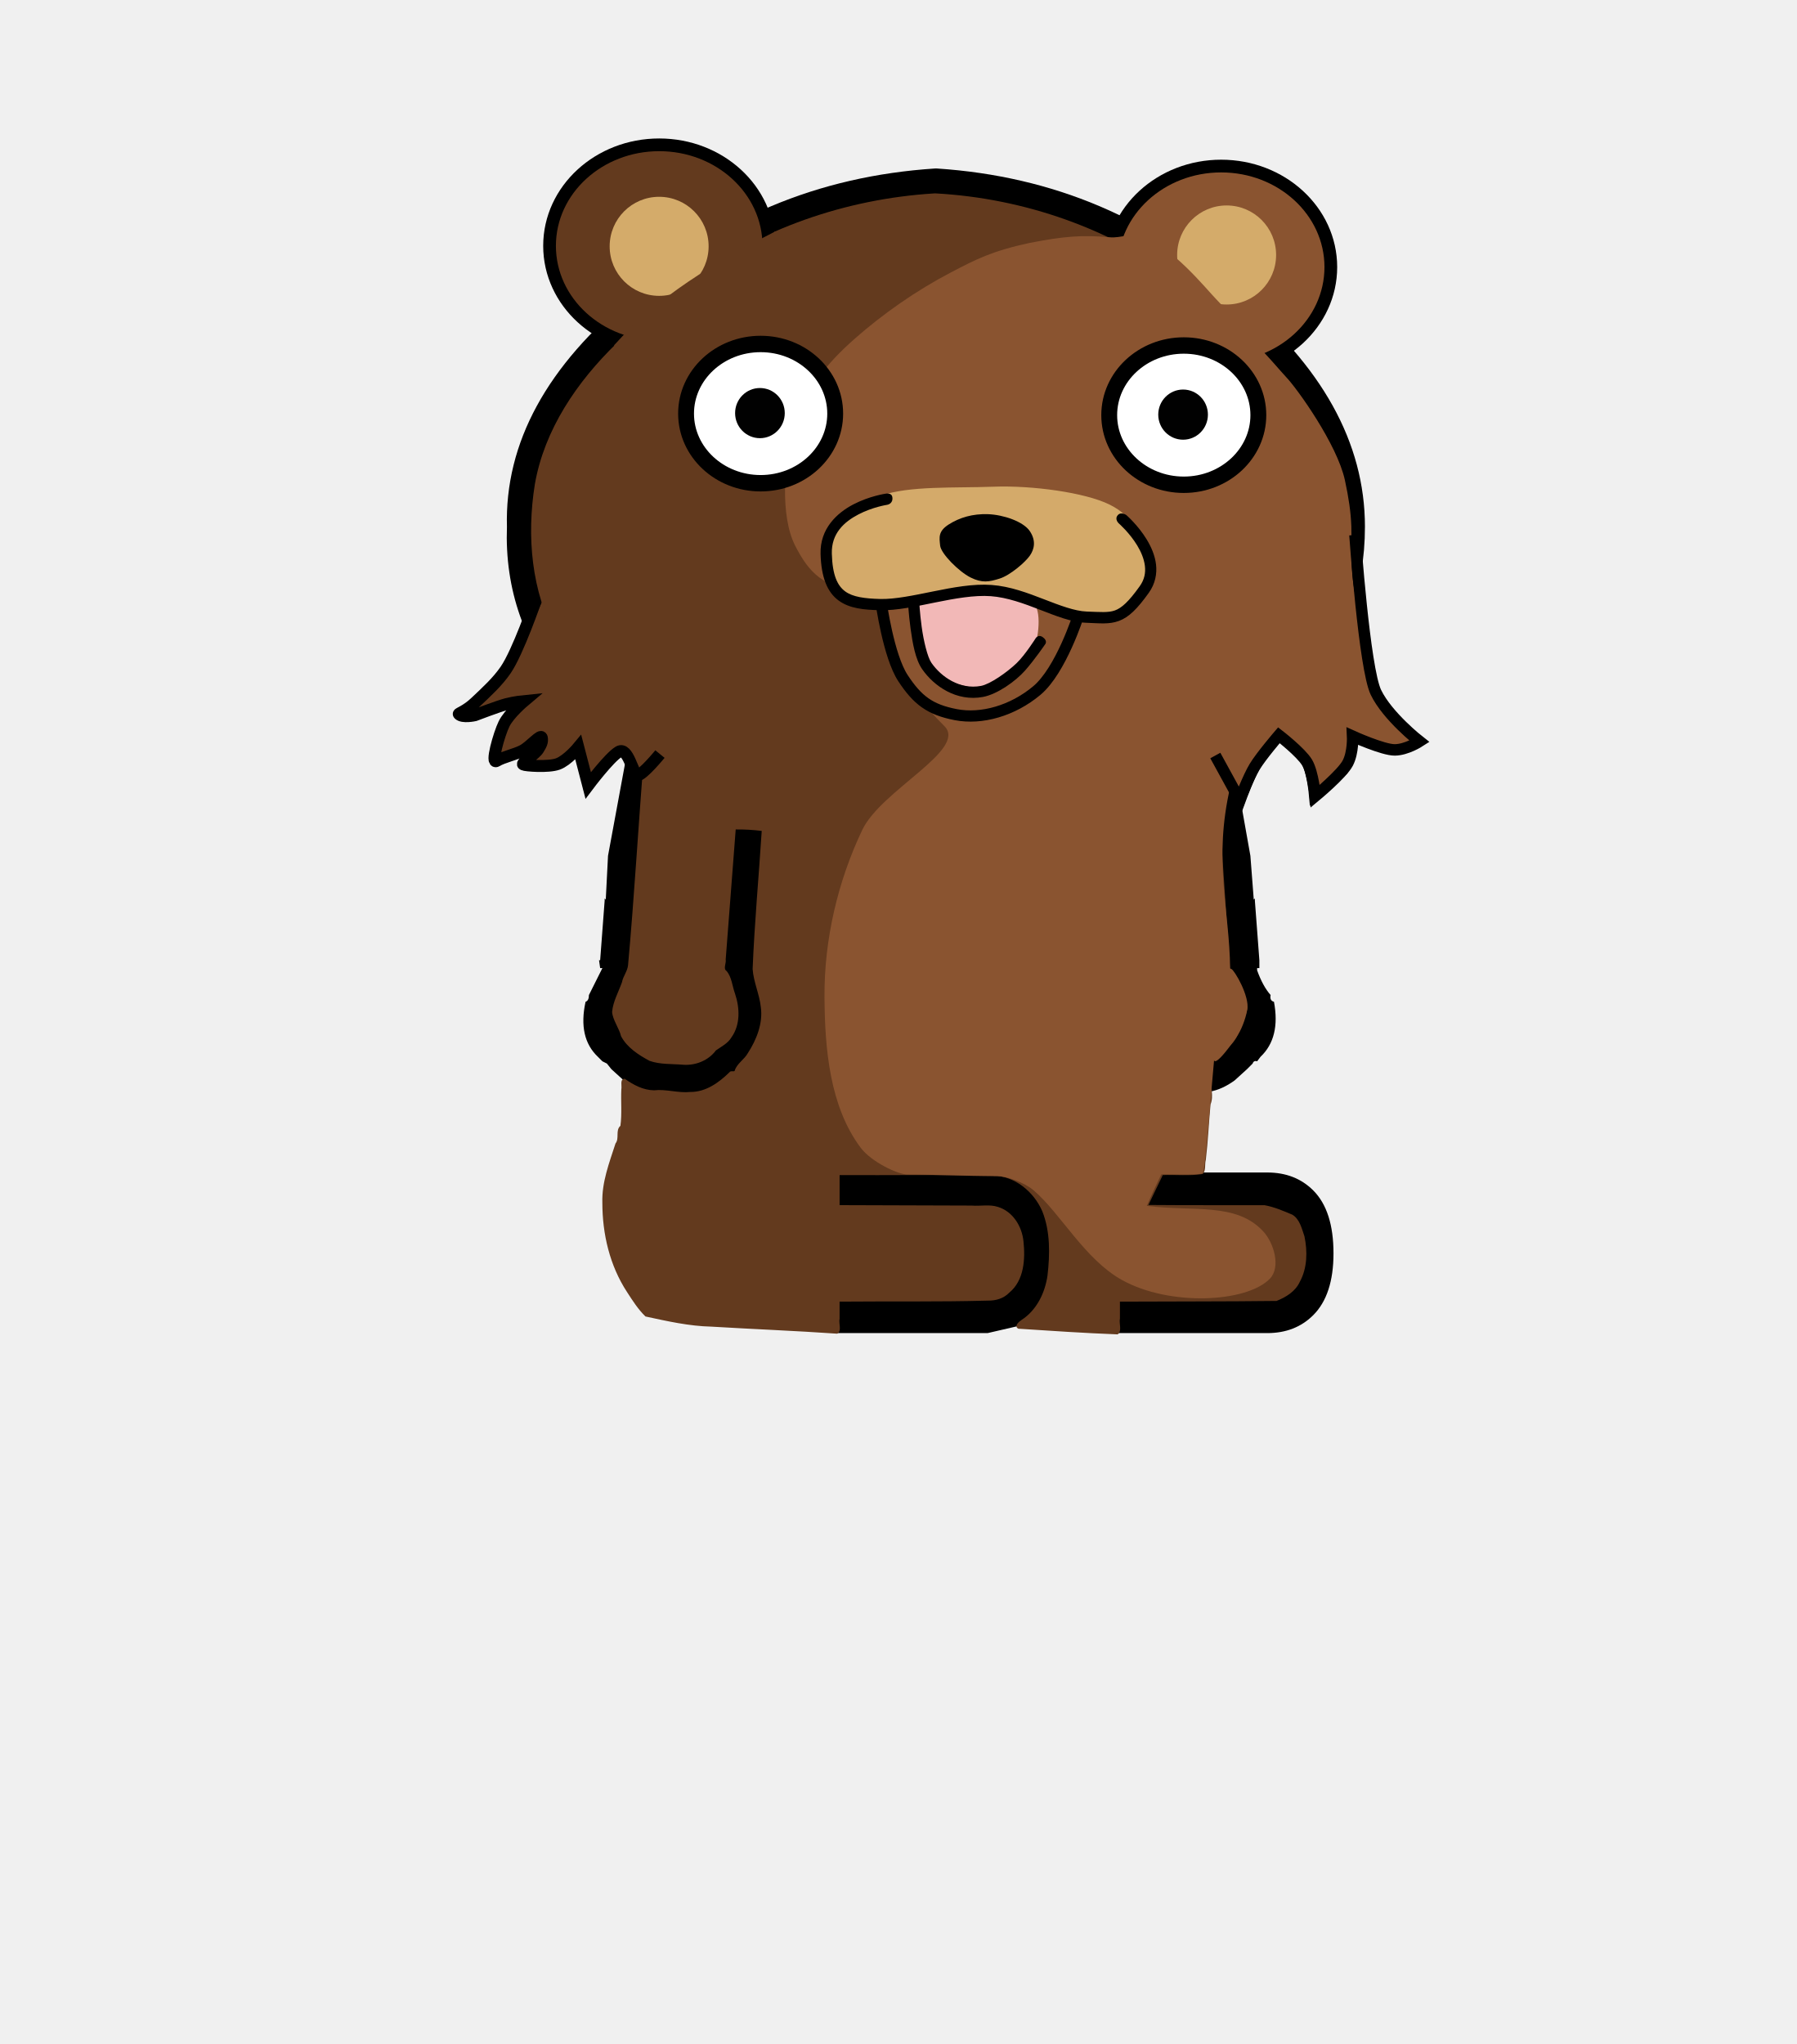
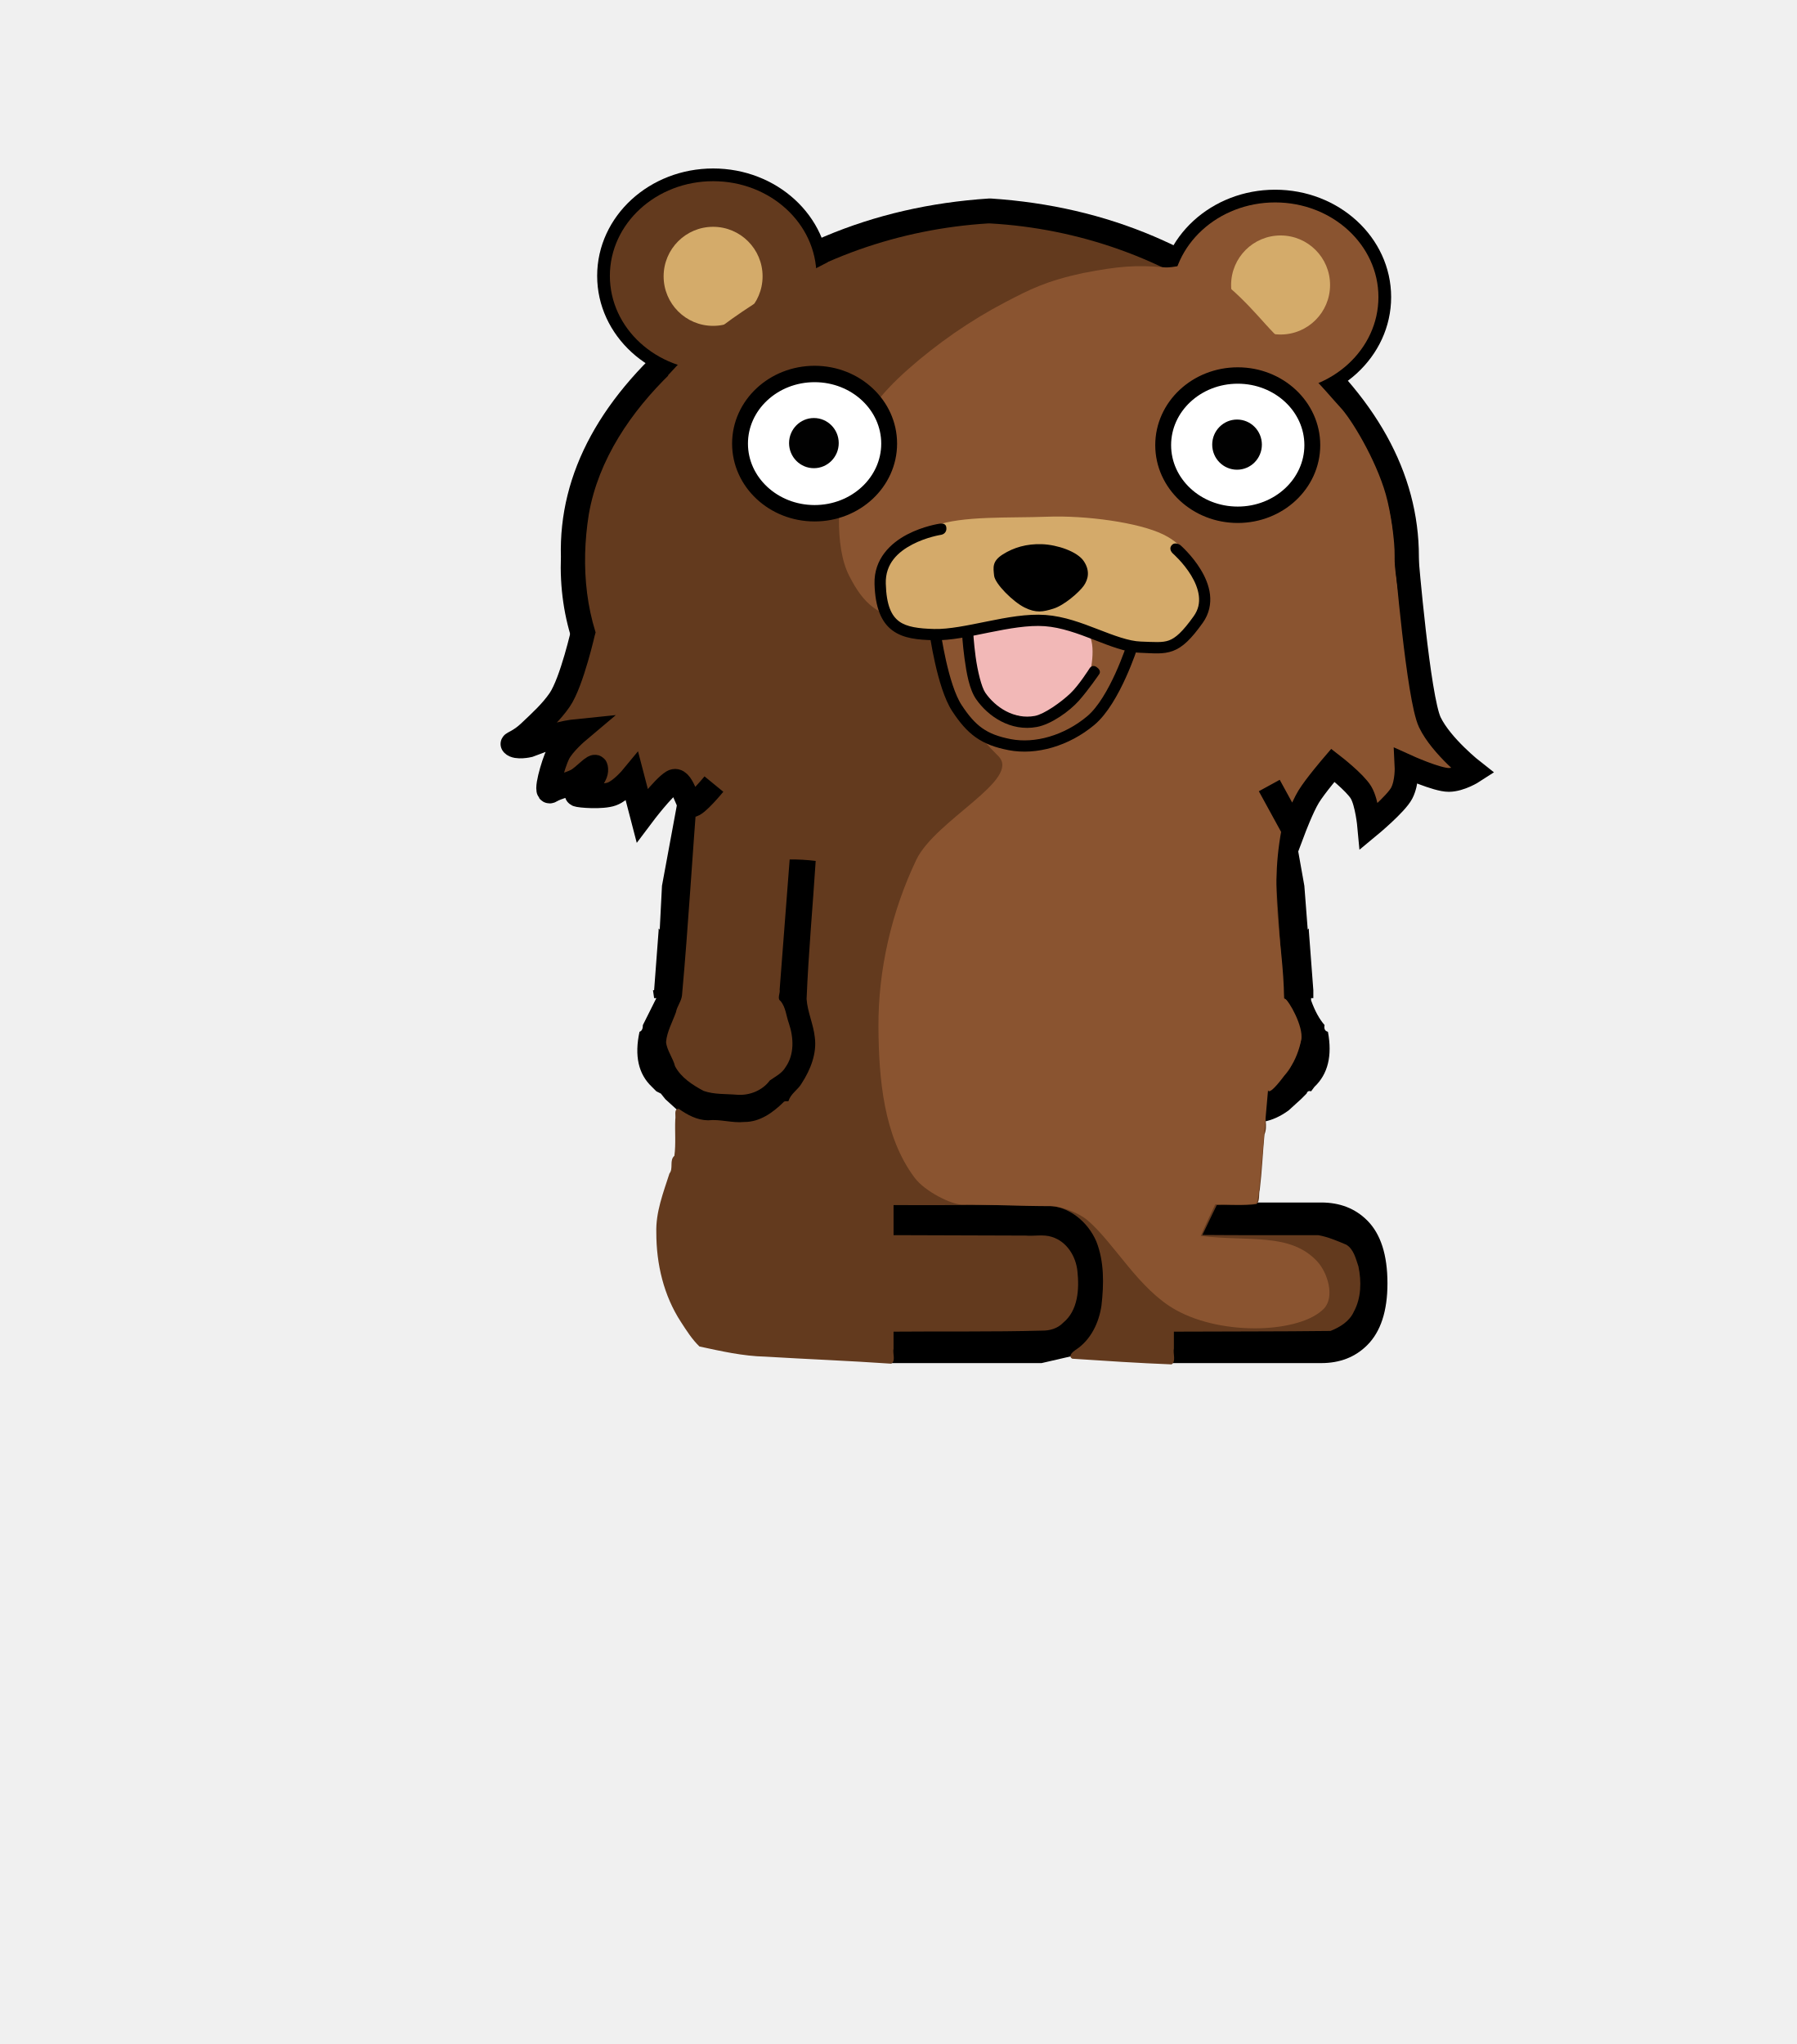
<svg xmlns="http://www.w3.org/2000/svg" xmlns:xlink="http://www.w3.org/1999/xlink" height="182" width="160" version="1.1" id="svg9">
  <defs id="defs4">
    <g id="a">
      <path d="M-15.5-41.55q-2.65-3.1-2.5-7.1-.15-5.3 5.35-9.8Q-7.15-63.5.5-64q7.6.5 13.05 5.55 5.45 4.5 5.45 9.8 0 4-2.6 7.1h.1-.05l-2.6 3.1v.8l-.2-.95-.8.05.65 9.65h.15l.25.75.2.5.2.4-.15.45-.3.75-.2.35-.9.7h-.05l-.05 1.5h.05l-.05.5h-.05l-.05.45h.05l-.25 2.65h-1.8l-.75 1.55h5.4l1.15.4q.55.55.55 1.65 0 1.05-.55 1.6-.45.45-1.15.45H8.6v1.45l-4.5-.25.65-.5q.9-.9.9-2.75 0-1.9-.9-2.8-.8-.8-2.05-.8h-6.6v1.55h6.55q.7 0 1.15.4.55.55.55 1.65 0 1.05-.55 1.6-.45.45-1.15.45H-3.9v1.4l-6.55-.35-1.95-.4q-1.45-1.7-1.75-3.65l-.1-1.2.05-.95.55-1.85h.1v-.55l.15-.15V-24q.75.6 1.55.55l.25-.05q1.9.5 3-.85.4.2.2-.15 1-.75 1.25-2.4-.05-.7-.45-2l.45-6.3-1.35-.1-.5 6.45.15.05v.05h.05l.4 1.4q.15 1.45-.95 1.9-.55.9-2.1.6h-.5q-.6-.2-1.3-.85l-.2-.35v-2.1l.25-.75h.1l.7-9.65-.85-.05-.4-.05v-.15l-2.05-2.75h.2M-13.8-22l.05.1-.05-.1m3.75-6.45-.05-.05v.05h.05" fill="#fff" fill-rule="evenodd" transform="translate(18.6 64.6)" id="path1" />
      <path d="M13.85-37.65 14.5-34l.15 1.95.05-.05v.1l.2 2.65v.35h-.1v.1q.25.7.6 1.1-.05.25.15.3.3 1.6-.6 2.45l-.15.2q-.15-.05-.2.1l-.25.25-.55.5q-.55.4-1.1.5h-.05l.05-1.5h.05l.9-.7.2-.35.3-.75.15-.45-.2-.4-.2-.5-.25-.75h-.15l-.65-9.65.8-.05.2.95m-1.5 17.75h2.9q1.25 0 2.05.8.9.9.9 2.8 0 1.85-.9 2.75-.8.8-2.05.8H8.6v-1.5h6.6q.7 0 1.15-.45.55-.55.55-1.6 0-1.1-.55-1.65l-1.15-.4H9.8l.75-1.55h1.8M4.1-13.05l-1.3.3h-6.7v-1.5h6.55q.7 0 1.15-.45.55-.55.55-1.6 0-1.1-.55-1.65-.45-.4-1.15-.4H-3.9v-1.55h6.6q1.25 0 2.05.8.9.9.9 2.8 0 1.85-.9 2.75l-.65.5M-13.4-24l-.55-.5-.2-.25-.2-.1-.2-.2q-.9-.85-.55-2.45.15-.05.15-.3l.55-1.1.05-.1h-.1l-.05-.35h.05l.2-2.65v-.1l.05.05.1-1.95.85-4.6.85.05-.7 9.65h-.1l-.25.75-.25.5-.15.4.15.45.25.75.2.35q.7.65 1.3.85h.5q1.55.3 2.1-.6 1.1-.45.95-1.9l-.4-1.4h-.05v-.05l-.15-.05.5-6.45 1.35.1-.45 6.3q.4 1.3.45 2-.25 1.65-1.25 2.4.2.35-.2.15-1.1 1.35-3 .85l-.25.05q-.8.05-1.55-.55" fill-rule="evenodd" transform="translate(18.6 64.6)" id="path2" />
      <path d="M3.1 23.05q-2.65-3.1-2.5-7.1-.15-5.3 5.35-9.8Q11.45 1.1 19.1.6q7.6.5 13.05 5.55 5.45 4.5 5.45 9.8 0 4-2.6 7.1" fill="none" stroke="#000" stroke-linecap="round" stroke-linejoin="round" stroke-width="1.2" id="path3" />
      <path d="M5.4-44.05q.15.45.45.75l.7.25.95-.6q.4-.65.4-1.65 0-1.35-.9-3.25h1.05q.9 1.6.9 3.15 0 1.55-.65 2.4-.6.8-1.6.8-1.35 0-1.9-1.4-.6 1.4-1.9 1.4-1.05 0-1.65-.85Q.6-43.9.6-45.4q0-1.55.95-3.15h1q-.85 1.9-.85 3.25 0 1 .35 1.65.4.6.95.6.4 0 .7-.3l.45-.7.1-1.15V-47H5.3v1.8l.1 1.15" fill-rule="evenodd" transform="translate(18.6 64.6)" id="path4" />
    </g>
  </defs>
-   <g transform="matrix(2 0 0 2 82.341 144.2)" id="g8">
-     <use height="51.85" transform="translate(-18.6 -64.6)" width="38.2" xlink:href="#a" id="use4" />
+   <g transform="matrix(2,0,0,2,87.14609,146.872)" id="g8">
+     <use height="51.85" transform="translate(-18.6,-64.6)" width="38.2" xlink:href="#a" id="use4" />
    <path style="fill:#633a1e;fill-opacity:1;stroke-width:0;stroke-linecap:round;stroke-linejoin:round;paint-order:stroke fill markers" d="m 83.18,17.222 c -7.839,0.483 -15.585,3.138 -21.881,7.872 -2.25,1.68 -4.366,3.538 -6.396,5.477 -3.507,3.402 -6.43,7.665 -7.279,12.557 -0.735,4.603 -0.321,9.54 1.957,13.677 0.719,1.418 1.784,2.614 2.65,3.934 0.276,0.535 -0.119,1.097 -0.579,1.365 -0.158,0.471 0.497,0.835 0.688,1.253 0.882,1.221 1.858,2.411 2.623,3.688 0.75,0.272 1.596,0.135 2.381,0.234 -0.506,6.22 -0.854,12.455 -1.419,18.669 -0.054,0.537 -0.443,0.973 -0.541,1.51 -0.307,0.864 -0.807,1.747 -0.878,2.649 0.043,0.691 0.643,1.486 0.795,2.154 0.532,1.016 1.557,1.669 2.539,2.199 0.955,0.338 2.003,0.259 3.001,0.346 1.1,0.08 2.247,-0.379 2.907,-1.276 0.493,-0.35 1.07,-0.622 1.389,-1.169 0.803,-1.132 0.736,-2.625 0.313,-3.888 -0.248,-0.664 -0.282,-1.466 -0.756,-2.018 -0.322,-0.201 -0.007,-0.705 -0.074,-1.022 0.292,-3.86 0.599,-7.718 0.891,-11.578 0.777,-0.009 1.543,0.036 2.317,0.131 -0.264,4.099 -0.643,8.192 -0.81,12.296 0.081,1.161 0.61,2.249 0.732,3.41 0.193,1.428 -0.384,2.886 -1.155,4.075 -0.318,0.581 -0.993,0.936 -1.178,1.581 -0.041,0.102 -0.359,-0.044 -0.466,0.131 -0.935,0.918 -2.103,1.76 -3.472,1.75 -1.087,0.114 -2.149,-0.268 -3.236,-0.148 -0.969,-0.009 -1.841,-0.482 -2.609,-1.024 -0.47,0.002 -0.238,0.636 -0.308,0.938 -0.052,1.08 0.066,2.179 -0.081,3.248 -0.465,0.405 -0.07,1.114 -0.437,1.572 -0.551,1.712 -1.23,3.445 -1.171,5.274 -0.002,2.78 0.657,5.601 2.191,7.946 0.494,0.764 0.996,1.558 1.649,2.186 1.936,0.417 3.878,0.86 5.867,0.904 3.733,0.226 7.472,0.369 11.202,0.627 0.444,-0.223 0.114,-0.915 0.215,-1.334 v -1.518 c 4.407,-0.041 8.815,0.028 13.221,-0.091 0.698,0.009 1.393,-0.192 1.887,-0.707 1.327,-1.092 1.436,-2.993 1.266,-4.577 -0.133,-1.334 -0.948,-2.66 -2.281,-3.063 -0.741,-0.244 -1.563,-0.051 -2.337,-0.117 -3.918,-0.013 -7.837,-0.025 -11.755,-0.038 v -2.676 c 4.54,0.03 9.082,-0.061 13.621,0.061 1.967,-0.016 3.688,1.429 4.436,3.178 0.711,1.8 0.673,3.811 0.458,5.691 -0.218,1.54 -0.959,3.097 -2.31,3.966 -0.234,0.154 -0.711,0.563 -0.287,0.783 2.943,0.193 5.892,0.391 8.84,0.504 0.422,-0.27 0.106,-0.968 0.204,-1.416 v -1.498 c 4.648,-0.027 9.302,-0.005 13.947,-0.063 0.851,-0.34 1.684,-0.848 2.078,-1.717 0.663,-1.218 0.685,-2.698 0.408,-4.03 -0.234,-0.681 -0.419,-1.534 -1.078,-1.932 -0.803,-0.34 -1.633,-0.695 -2.487,-0.848 -3.443,-0.005 -6.886,0.012 -10.329,-0.019 0.419,-0.89 0.851,-1.773 1.278,-2.661 1.18,-0.044 2.382,0.09 3.55,-0.093 0.315,-0.303 0.167,-0.854 0.279,-1.252 0.201,-1.644 0.266,-3.301 0.422,-4.947 0.312,-0.752 -0.028,-1.545 0.078,-2.323 0.057,-0.559 -0.036,-1.198 0.127,-1.703 0.811,-0.675 1.881,-1.189 2.241,-2.258 0.304,-0.755 0.701,-1.507 0.844,-2.305 -0.344,-1.002 -0.812,-1.963 -1.132,-2.977 -0.089,-0.204 -0.176,-0.491 -0.43,-0.531 -0.418,-6.319 -0.863,-12.636 -1.259,-18.957 0.407,-0.037 0.811,-0.06 1.219,-0.088 0.145,0.354 0.013,1.017 0.487,1.125 0.553,-0.137 0.046,-0.935 0.501,-1.181 1.373,-1.669 2.824,-3.296 4.149,-4.991 -0.048,-0.341 -0.495,-0.588 -0.462,-1.004 0.003,-0.603 0.57,-1.022 0.858,-1.507 3.101,-3.918 4.622,-9.006 4.266,-13.983 -0.25,-5.013 -2.734,-9.672 -6.062,-13.332 -2.403,-2.651 -5.128,-4.992 -7.939,-7.196 -6.305,-4.769 -14.087,-7.473 -21.962,-7.907 -0.046,-3.4e-5 -0.093,0.001 -0.139,0.001 z M 97.42,47.33 c 0.472,0.018 1.072,-0.172 1.162,0.464 1.381,2.762 1.989,6.11 0.858,9.063 -0.545,1.387 -1.781,2.676 -3.359,2.689 -1.512,0.234 -3.031,-0.676 -3.663,-2.043 -0.088,-0.271 -0.449,-0.803 -0.715,-0.39 -0.602,1.079 -1.466,2.206 -2.776,2.387 -1.181,0.217 -2.481,-0.027 -3.36,-0.886 -1.599,-1.528 -1.909,-3.916 -1.76,-6.02 0.103,-1.859 0.837,-3.603 1.703,-5.226 0.53,-0.008 1.06,-0.036 1.59,-0.019 -0.842,2.078 -1.641,4.263 -1.515,6.543 -0.013,1.434 0.291,3.075 1.494,3.995 0.924,0.65 2.388,0.49 2.988,-0.53 0.379,-0.589 0.912,-1.149 0.843,-1.899 0.162,-1.678 0.135,-3.365 0.144,-5.049 h 1.708 c 0.051,1.972 -0.136,3.982 0.275,5.926 0.215,0.849 0.881,1.543 1.74,1.744 0.464,0.277 0.943,0.226 1.331,-0.153 0.7,-0.449 1.57,-0.846 1.8,-1.727 0.858,-2.33 0.279,-4.893 -0.522,-7.155 -0.212,-0.582 -0.452,-1.153 -0.71,-1.715 h 0.742 z m 10.409,49.719 c 0.023,0.027 -0.031,-0.028 0,0 z" id="path9" transform="matrix(0.5,0,0,0.5,-41.1705,-72.1)" />
    <rect style="display:inline;fill:#633a1e;fill-opacity:1;stroke:none;stroke-width:0.5;stroke-opacity:1" id="rect29-5" width="10.291" height="7.463" x="-0.389" y="-49.098" />
    <g id="g37-0" transform="matrix(0.5,0,0,0.5,-39.65141,-77.10009)" style="display:inline">
      <path style="display:inline;fill:#633a1e;fill-opacity:1;stroke:none;stroke-width:0.836;stroke-opacity:1" d="m 45.585,62.76 c 0,0 -1.632,3.876 -2.896,5.561 -0.828,1.104 -2.354,2.918 -3.588,3.986 -0.929,0.804 -1.745,1.028 -1.683,1.088 0.385,0.372 1.644,0.107 1.644,0.107 0,0 2.383,-0.838 3.231,-1.042 0.848,-0.203 1.808,-0.29 1.808,-0.29 0,0 -1.531,1.185 -2.043,2.144 -0.513,0.959 -1.407,3.856 -0.758,3.488 0.649,-0.368 1.895,-0.599 2.666,-0.972 0.771,-0.373 1.297,-1.57 1.376,-1.169 0.078,0.401 -0.035,0.483 -0.329,0.935 -0.295,0.452 -1.234,1.433 -0.998,1.542 0.236,0.11 2.015,0.105 2.991,-0.224 0.977,-0.33 1.296,-0.54 1.296,-0.54 l 0.652,3.059 c 0,0 2.299,-2.984 3.275,-3.523 0.976,-0.539 0.929,2.51 1.406,2.576 0.477,0.066 2.771,-2.551 2.771,-2.551" id="path35-1-0" />
-       <path style="display:inline;fill:none;fill-opacity:1;stroke:#000000;stroke-width:1.064;stroke-dasharray:none;stroke-opacity:1" d="m 44.664,63.469 c 0,0 -1.578,4.593 -2.677,6.188 -0.72,1.045 -1.637,1.886 -2.71,2.897 -0.808,0.761 -1.517,0.973 -1.463,1.029 0.334,0.352 1.43,0.101 1.43,0.101 0,0 2.072,-0.793 2.809,-0.986 0.737,-0.192 1.571,-0.275 1.571,-0.275 0,0 -1.331,1.121 -1.776,2.029 -0.446,0.908 -1.223,3.65 -0.659,3.301 0.564,-0.349 1.647,-0.567 2.317,-0.92 0.67,-0.353 1.635,-1.522 1.703,-1.142 0.068,0.38 -0.063,0.6 -0.319,1.027 -0.256,0.427 -1.547,1.249 -1.342,1.353 0.205,0.104 2.248,0.264 3.097,-0.048 0.849,-0.312 1.811,-1.478 1.811,-1.478 l 0.883,3.39 c 0,0 1.862,-2.479 2.71,-2.989 0.848,-0.51 1.264,2.007 1.679,2.07 0.415,0.062 2,-1.873 2,-1.873" id="path35-14" />
+       <path style="display:inline;fill:none;fill-opacity:1;stroke:#000000;stroke-width:2.164;stroke-dasharray:none;stroke-opacity:1" d="m 44.125,63.4 c 0,0 -1.039,4.662 -2.138,6.257 -0.72,1.045 -1.637,1.886 -2.71,2.897 -0.808,0.761 -1.517,0.973 -1.463,1.029 0.334,0.352 1.43,0.101 1.43,0.101 0,0 2.072,-0.793 2.809,-0.986 0.737,-0.192 1.571,-0.275 1.571,-0.275 0,0 -1.331,1.121 -1.776,2.029 -0.446,0.908 -1.223,3.65 -0.659,3.301 0.564,-0.349 1.647,-0.567 2.317,-0.92 0.67,-0.353 1.635,-1.522 1.703,-1.142 0.068,0.38 -0.063,0.6 -0.319,1.027 -0.256,0.427 -1.547,1.249 -1.342,1.353 0.205,0.104 2.248,0.264 3.097,-0.048 0.849,-0.312 1.811,-1.478 1.811,-1.478 l 0.883,3.39 c 0,0 1.862,-2.479 2.71,-2.989 0.848,-0.51 1.264,2.007 1.679,2.07 0.415,0.062 2,-1.873 2,-1.873" id="path35-14" />
    </g>
    <g id="g38-5" transform="matrix(0.5,0,0,0.5,-39.65141,-77.10009)" style="display:inline">
      <path style="display:inline;fill:#633a1e;fill-opacity:1;stroke:none;stroke-width:1.008;stroke-dasharray:none;stroke-opacity:1" d="m 115.988,57.708 c 0,0 1.233,4.367 1.358,5.806 0.125,1.439 1.197,6.196 2.039,7.998 0.842,1.802 3.697,2.99 3.353,4.29 -0.344,1.299 -0.689,0.835 -1.711,0.844 -1.022,0.009 -2.76,-1.758 -3.661,-1.22 -0.901,0.537 0.069,1.43 -0.421,2.399 -0.49,0.968 -1.685,2.93 -2.837,2.617 -1.152,-0.313 -0.17,-1.768 -0.696,-2.673 -0.526,-0.905 -1.287,-2.51 -2.443,-2.427 -1.156,0.084 -1.54,1.846 -2.108,2.807 -0.568,0.961 -0.237,2.604 -1.465,2.621 -1.229,0.016 -1.603,-3.408 -1.603,-3.408" id="path36-4-2" />
      <path style="display:inline;fill:none;fill-opacity:1;stroke:#000000;stroke-width:1.008;stroke-dasharray:none;stroke-opacity:1" d="m 117.199,60.309 c 0,0 1.076,9.025 2.077,11.167 1.001,2.142 3.787,4.376 3.787,4.376 0,0 -1.124,0.749 -2.146,0.757 -1.022,0.009 -3.661,-1.22 -3.661,-1.22 0,0 0.069,1.43 -0.421,2.399 -0.49,0.968 -2.819,2.946 -2.819,2.946 0,0 -0.187,-2.097 -0.713,-3.002 -0.526,-0.905 -2.443,-2.427 -2.443,-2.427 0,0 -1.54,1.846 -2.108,2.807 -0.568,0.961 -1.301,2.958 -1.301,2.958 l -1.767,-3.745" id="path36-0" />
    </g>
    <g id="g45-6" style="display:inline" transform="translate(-61.02379,21.53493)">
      <ellipse style="display:inline;fill:#8a5430;fill-opacity:1;stroke:#000000;stroke-width:1.132;stroke-linecap:round;stroke-linejoin:round;stroke-dasharray:none;stroke-opacity:1;paint-order:stroke fill markers" id="path42-28-8" cx="-74.223" cy="-81.744" rx="4.599" ry="4.215" transform="scale(-1,1)" />
      <ellipse style="display:inline;fill:#d4ab6a;fill-opacity:1;stroke:none;stroke-width:0.567;stroke-linecap:round;stroke-linejoin:round;stroke-dasharray:none;stroke-opacity:1;paint-order:stroke fill markers" id="path42-2-9-2" cx="-74.466" cy="-82.283" rx="2.203" ry="2.205" transform="scale(-1,1)" />
    </g>
    <g id="g47-8" style="display:inline" transform="translate(-0.2538966,-0.6754297)">
      <ellipse style="fill:#633a1e;fill-opacity:1;stroke:#000000;stroke-width:1.132;stroke-linecap:round;stroke-linejoin:round;stroke-dasharray:none;stroke-opacity:1;paint-order:stroke fill markers" id="ellipse43-8" cx="-11.567" cy="-60.479" rx="4.599" ry="4.215" />
      <ellipse style="display:inline;fill:#d4ab6a;fill-opacity:1;stroke:none;stroke-width:0.567;stroke-linecap:round;stroke-linejoin:round;stroke-dasharray:none;stroke-opacity:1;paint-order:stroke fill markers" id="ellipse44-5" cx="-11.57" cy="-60.458" rx="2.203" ry="2.205" />
    </g>
-     <path style="display:inline;fill:#8a5430;fill-opacity:1;stroke:none;stroke-width:0.532;stroke-dasharray:none;stroke-opacity:1;paint-order:stroke fill markers" d="m 4.68,-61.288 c -1.697,0.367 -2.402,0.736 -3.509,1.314 -1.543,0.805 -3.029,1.843 -4.299,2.965 -1.27,1.121 -2.175,2.26 -2.67,3.857 -0.494,1.597 -0.637,4.033 0.027,5.34 0.664,1.306 1.287,1.798 2.778,2.05 1.49,0.252 1.394,2.828 1.957,3.711 0.563,0.883 1.068,1.205 1.068,1.205 0,0 -0.221,0.021 0.839,1.067 1.06,1.045 -2.802,2.851 -3.648,4.622 -1.096,2.295 -1.701,4.898 -1.685,7.441 0.014,2.3 0.23,4.868 1.608,6.71 0.478,0.64 1.669,1.195 2.078,1.194 1.045,-0.002 2.506,0.071 4.036,0.075 0.35,8.71e-4 1.164,0.266 1.594,0.635 1.2,1.029 2.269,3.066 3.928,3.988 2.119,1.178 5.547,1.011 6.584,-0.056 0.495,-0.509 0.188,-1.588 -0.294,-2.108 -1.202,-1.298 -3.06,-0.871 -5.184,-1.135 0,0 0.21,-0.495 0.641,-1.396 0.016,-0.032 1.639,0.047 1.837,-0.054 0.122,-0.062 0.307,-2.775 0.517,-5.032 0.005,-0.059 -0.045,0.459 0.989,-1.018 0.211,-0.301 0.409,-0.788 0.492,-1.251 0.102,-0.563 -0.544,-1.722 -0.725,-1.802 -0.117,-0.052 -0.041,0.055 -0.041,-0.016 -0.024,-2.606 -0.766,-4.795 0.012,-8.114 l -0.576,-0.98 1.092,1.584 c 0.348,-1.062 0.974,-1.955 1.741,-2.761 l 1.281,1.132 0.249,1.63 1.431,-1.182 0.261,-1.505 1.679,0.659 1.169,-0.299 -1.63,-2.052 c 0,0 -1.134,-3.998 -1.269,-5.647 -0.069,-0.843 -0.02,-1.499 -0.044,-2.158 -0.023,-0.63 -0.116,-1.263 -0.286,-2.048 -0.349,-1.605 -2.133,-4.086 -2.615,-4.588 -0.252,-0.263 -0.89,-1.051 -1.634,-1.747 -0.678,-0.635 0.335,0.155 -1.482,-1.722 -0.475,-0.491 -1.95,-2.335 -3.32,-2.808 -0.445,-0.154 -0.942,0.096 -1.411,0.052 -1.23,-0.113 -2.054,-0.045 -3.567,0.25 -1.6e-6,0 1.6e-6,-5e-6 0,-5e-6 z" id="path37-8" />
-     <path style="display:inline;fill:none;fill-opacity:1;stroke:#000000;stroke-width:0.51;stroke-dasharray:none;stroke-opacity:1" d="m 19.156,-48.281 c 0,0 0.418,5.933 0.932,7.003 0.513,1.07 1.942,2.186 1.942,2.186 0,0 -0.576,0.374 -1.101,0.378 -0.524,0.004 -1.878,-0.61 -1.878,-0.61 0,0 0.036,0.715 -0.216,1.198 -0.251,0.484 -1.446,1.472 -1.446,1.472 0,0 -0.096,-1.048 -0.366,-1.5 -0.27,-0.452 -1.253,-1.212 -1.253,-1.212 0,0 -0.79,0.922 -1.081,1.402 -0.291,0.48 -0.667,1.478 -0.667,1.478 l -1.083,-1.978" id="path36-5-7" />
+     <path style="display:inline;fill:#8a5430;fill-opacity:1;stroke:none;stroke-width:0.532;stroke-dasharray:none;stroke-opacity:1;paint-order:stroke fill markers" d="m 4.68,-61.288 c -1.697,0.367 -2.402,0.736 -3.509,1.314 -1.543,0.805 -3.029,1.843 -4.299,2.965 -1.27,1.121 -2.175,2.26 -2.67,3.857 -0.494,1.597 -0.637,4.033 0.027,5.34 0.664,1.306 1.287,1.798 2.778,2.05 1.49,0.252 1.394,2.828 1.957,3.711 0.563,0.883 1.068,1.205 1.068,1.205 0,0 -0.221,0.021 0.839,1.067 1.06,1.045 -2.802,2.851 -3.648,4.622 -1.096,2.295 -1.701,4.898 -1.685,7.441 0.014,2.3 0.23,4.868 1.608,6.71 0.478,0.64 1.669,1.195 2.078,1.194 1.045,-0.002 2.506,0.071 4.036,0.075 0.35,8.71e-4 1.164,0.266 1.594,0.635 1.2,1.029 2.269,3.066 3.928,3.988 2.119,1.178 5.547,1.011 6.584,-0.056 0.495,-0.509 0.188,-1.588 -0.294,-2.108 -1.202,-1.298 -3.06,-0.871 -5.184,-1.135 0,0 0.21,-0.495 0.641,-1.396 0.016,-0.032 1.639,0.047 1.837,-0.054 0.122,-0.062 0.307,-2.775 0.517,-5.032 0.005,-0.059 -0.045,0.459 0.989,-1.018 0.211,-0.301 0.409,-0.788 0.492,-1.251 0.102,-0.563 -0.544,-1.722 -0.725,-1.802 -0.117,-0.052 -0.041,0.055 -0.041,-0.016 -0.024,-2.606 -0.766,-4.795 0.012,-8.114 l -0.576,-0.98 1.092,1.584 c 0.348,-1.062 0.974,-1.955 1.741,-2.761 l 1.281,1.132 0.249,1.63 1.431,-1.182 0.261,-1.505 1.679,0.659 1.169,-0.299 -1.63,-2.052 c 0,0 -1.427,-3.998 -1.562,-5.647 -0.069,-0.843 -0.242,-1.505 -0.226,-2.163 0.015,-0.636 -0.171,-1.962 -0.391,-2.739 -0.449,-1.58 -1.553,-3.389 -2.035,-3.891 -0.252,-0.263 -0.89,-1.051 -1.634,-1.747 -0.678,-0.635 0.335,0.155 -1.482,-1.722 -0.475,-0.491 -1.95,-2.335 -3.32,-2.808 -0.445,-0.154 -0.942,0.096 -1.411,0.052 -1.23,-0.113 -2.054,-0.045 -3.567,0.25 -1.6e-6,0 1.6e-6,-5e-6 0,-5e-6 z" id="path37-8" />
+     <path style="display:inline;fill:none;fill-opacity:1;stroke:#000000;stroke-width:1.06;stroke-dasharray:none;stroke-opacity:1" d="m 19.051,-48.618 c 0,0 0.524,6.27 1.037,7.34 0.513,1.07 1.942,2.186 1.942,2.186 0,0 -0.576,0.374 -1.101,0.378 -0.524,0.004 -1.878,-0.61 -1.878,-0.61 0,0 0.036,0.715 -0.216,1.198 -0.251,0.484 -1.446,1.472 -1.446,1.472 0,0 -0.096,-1.048 -0.366,-1.5 -0.27,-0.452 -1.253,-1.212 -1.253,-1.212 0,0 -0.79,0.922 -1.081,1.402 -0.291,0.48 -0.667,1.478 -0.667,1.478 l -1.083,-1.978" id="path36-5-7" />
    <g id="g1" style="display:inline" transform="matrix(0.7060346,0,0,0.7297921,47.26982,-99.11414)">
      <ellipse style="display:inline;fill:#ffffff;fill-opacity:1;stroke:#000000;stroke-opacity:1" id="path30-1" cx="-77.298" cy="62.248" rx="4.702" ry="4.248" />
      <ellipse style="display:inline;fill:#010101;fill-opacity:1;stroke:none;stroke-width:0.346;stroke-opacity:1" id="path30-3" cx="-77.342" cy="62.217" rx="1.566" ry="1.53" />
      <ellipse style="display:inline;fill:#ffffff;fill-opacity:1;stroke:#000000;stroke-opacity:1" id="path30-1-7" cx="-77.298" cy="62.248" rx="4.702" ry="4.248" transform="translate(26.68396,0.09297786)" />
      <ellipse style="display:inline;fill:#010101;fill-opacity:1;stroke:none;stroke-width:0.346;stroke-opacity:1" id="path30-3-0" cx="-77.342" cy="62.217" rx="1.566" ry="1.53" transform="translate(26.68396,0.09297786)" />
    </g>
    <g id="gikopoipoi_eyes_closed-1-6" style="display:none;fill:#ffffff" fill="none" stroke="#000000" stroke-linecap="round" stroke-linejoin="round" transform="matrix(0.5,0,0,0.5,-43.87132,-68.64138)">
      <path d="m 108.077,29.676 h 6.3" stroke-width="3" id="path5-5" />
      <path d="m 69.908,29.858 h 6.3" stroke-width="3" style="display:inline" id="path6-1" />
    </g>
    <g id="g18-2" transform="matrix(0.5,0,0,0.5,-10.61632,-64.54454)" style="display:inline">
      <path style="fill:#f2b8b7;fill-opacity:1;stroke:none;stroke-opacity:1" d="m 20.784,38.421 c -0.879,0.228 0.062,4.363 0.921,5.748 0.859,1.385 1.877,1.491 3.076,1.795 1.198,0.304 1.694,0.483 2.757,-0.098 1.063,-0.582 2.541,-1.406 3.169,-2.557 0.627,-1.15 0.984,-3.759 0.288,-4.672 -0.696,-0.913 -2.204,-0.87 -4.138,-1.084 -1.934,-0.213 -5.194,0.64 -6.073,0.868 z" id="path16-8" />
      <path style="fill:#d4aa6a;fill-opacity:1;stroke:none;stroke-opacity:1" d="m 17.309,29.034 c -2.51,0.907 -4.13,1.915 -4.792,3.594 -0.662,1.68 -0.606,3.394 0.849,4.768 1.455,1.374 4.819,0.908 7.114,0.849 2.295,-0.06 4.033,-1.344 6.515,-1.123 2.482,0.221 5.543,2.94 7.838,2.846 2.294,-0.095 4.365,-0.758 5.358,-2.001 0.993,-1.243 0.918,-2.955 0.432,-4.289 -0.485,-1.334 -0.784,-2.815 -2.963,-3.876 -2.178,-1.061 -6.858,-1.706 -10.313,-1.576 -3.456,0.129 -7.527,-0.098 -10.037,0.809 z" id="path18-0" />
      <path style="baseline-shift:baseline;display:inline;overflow:visible;opacity:1;vector-effect:none;enable-background:accumulate;stop-color:#000000;stop-opacity:1" d="m 17.742,28.848 c 0,0 -1.438,0.207 -2.879,0.961 -1.441,0.754 -2.967,2.151 -2.904,4.4 0.058,2.101 0.605,3.412 1.596,4.143 0.991,0.731 2.271,0.834 3.693,0.871 1.499,0.039 3.21,-0.344 4.938,-0.693 1.727,-0.349 3.466,-0.664 4.93,-0.557 1.464,0.107 2.941,0.653 4.369,1.205 1.428,0.552 2.8,1.117 4.139,1.164 1.186,0.042 2.03,0.158 2.904,-0.166 0.874,-0.324 1.624,-1.054 2.658,-2.5 0.579,-0.81 0.741,-1.704 0.645,-2.523 -0.097,-0.82 -0.433,-1.574 -0.824,-2.219 -0.783,-1.29 -1.82,-2.182 -1.82,-2.182 0,0 -0.458,-0.326 -0.754,-0.001 -0.344,0.379 0.099,0.757 0.099,0.757 0,0 0.936,0.817 1.621,1.945 0.342,0.564 0.612,1.198 0.686,1.816 0.073,0.619 -0.03,1.217 -0.465,1.824 -0.993,1.389 -1.607,1.927 -2.193,2.145 -0.586,0.217 -1.299,0.147 -2.521,0.104 -1.07,-0.038 -2.38,-0.542 -3.814,-1.096 -1.434,-0.554 -2.996,-1.15 -4.654,-1.271 -1.659,-0.122 -3.464,0.223 -5.201,0.574 -1.737,0.351 -3.412,0.708 -4.715,0.674 -1.379,-0.036 -2.443,-0.173 -3.125,-0.676 -0.682,-0.503 -1.135,-1.419 -1.189,-3.365 -0.05,-1.798 1.102,-2.827 2.367,-3.488 1.265,-0.661 2.561,-0.857 2.561,-0.857 0,0 0.539,-0.076 0.462,-0.667 -0.059,-0.453 -0.606,-0.321 -0.606,-0.321 z" id="path13-8" />
      <path style="fill:none;stroke:#000000;stroke-opacity:1" d="m 17.342,38.472 c 0,0 0.662,4.835 1.955,6.799 1.293,1.965 2.395,2.805 4.699,3.25 2.304,0.445 5.065,-0.341 7.218,-2.142 2.153,-1.801 3.704,-6.69 3.704,-6.69" id="path14-3" />
      <path style="baseline-shift:baseline;display:inline;overflow:visible;opacity:1;vector-effect:none;enable-background:accumulate;stop-color:#000000;stop-opacity:1" d="m 20.738,38.373 -0.998,0.049 c 0,0 0.054,1.12 0.232,2.42 0.178,1.3 0.423,2.752 1.037,3.635 1.052,1.514 3.059,2.907 5.41,2.469 1.283,-0.239 2.907,-1.401 3.743,-2.344 0.837,-0.943 1.781,-2.325 1.781,-2.325 0,0 0.288,-0.305 -0.192,-0.65 -0.418,-0.301 -0.653,0.115 -0.653,0.115 0,0 -0.925,1.47 -1.683,2.196 -0.845,0.81 -2.352,1.872 -3.179,2.026 -1.868,0.348 -3.53,-0.796 -4.406,-2.057 -0.35,-0.504 -0.696,-1.951 -0.867,-3.201 -0.171,-1.251 -0.225,-2.332 -0.225,-2.332 z" id="path15-8" />
      <path style="fill:#000000;fill-opacity:1;stroke:none;stroke-opacity:1" d="m 22.606,33.468 c 0.076,0.727 1.678,2.326 2.709,2.84 1.03,0.514 1.648,0.395 2.594,0.097 0.946,-0.298 2.272,-1.454 2.676,-2.026 0.404,-0.572 0.585,-1.337 0.007,-2.197 -0.577,-0.86 -2.359,-1.462 -3.722,-1.51 -1.363,-0.048 -2.525,0.298 -3.488,0.909 -0.964,0.611 -0.851,1.16 -0.775,1.887 z" id="path17-0" />
    </g>
+     <path style="fill:#633a1e;fill-opacity:1;stroke-width:0;stroke-linecap:round;stroke-linejoin:round;paint-order:stroke fill markers" d="m 54.672,30.752 c 3.91,-4.381 8.999,-7.389 14.319,-10.125 l 8.454,2.736 c -6.199,3.577 -14.724,5.648 -17.481,11.452 z" id="path10" transform="matrix(0.5,0,0,0.5,-41.1705,-72.1)" />
  </g>
-   <path style="fill:#633a1e;fill-opacity:1;stroke-width:0;stroke-linecap:round;stroke-linejoin:round;paint-order:stroke fill markers" d="m 54.672,30.752 c 3.91,-4.381 8.999,-7.389 14.319,-10.125 l 8.454,2.736 c -6.199,3.577 -14.724,5.648 -17.481,11.452 z" id="path10" />
</svg>
